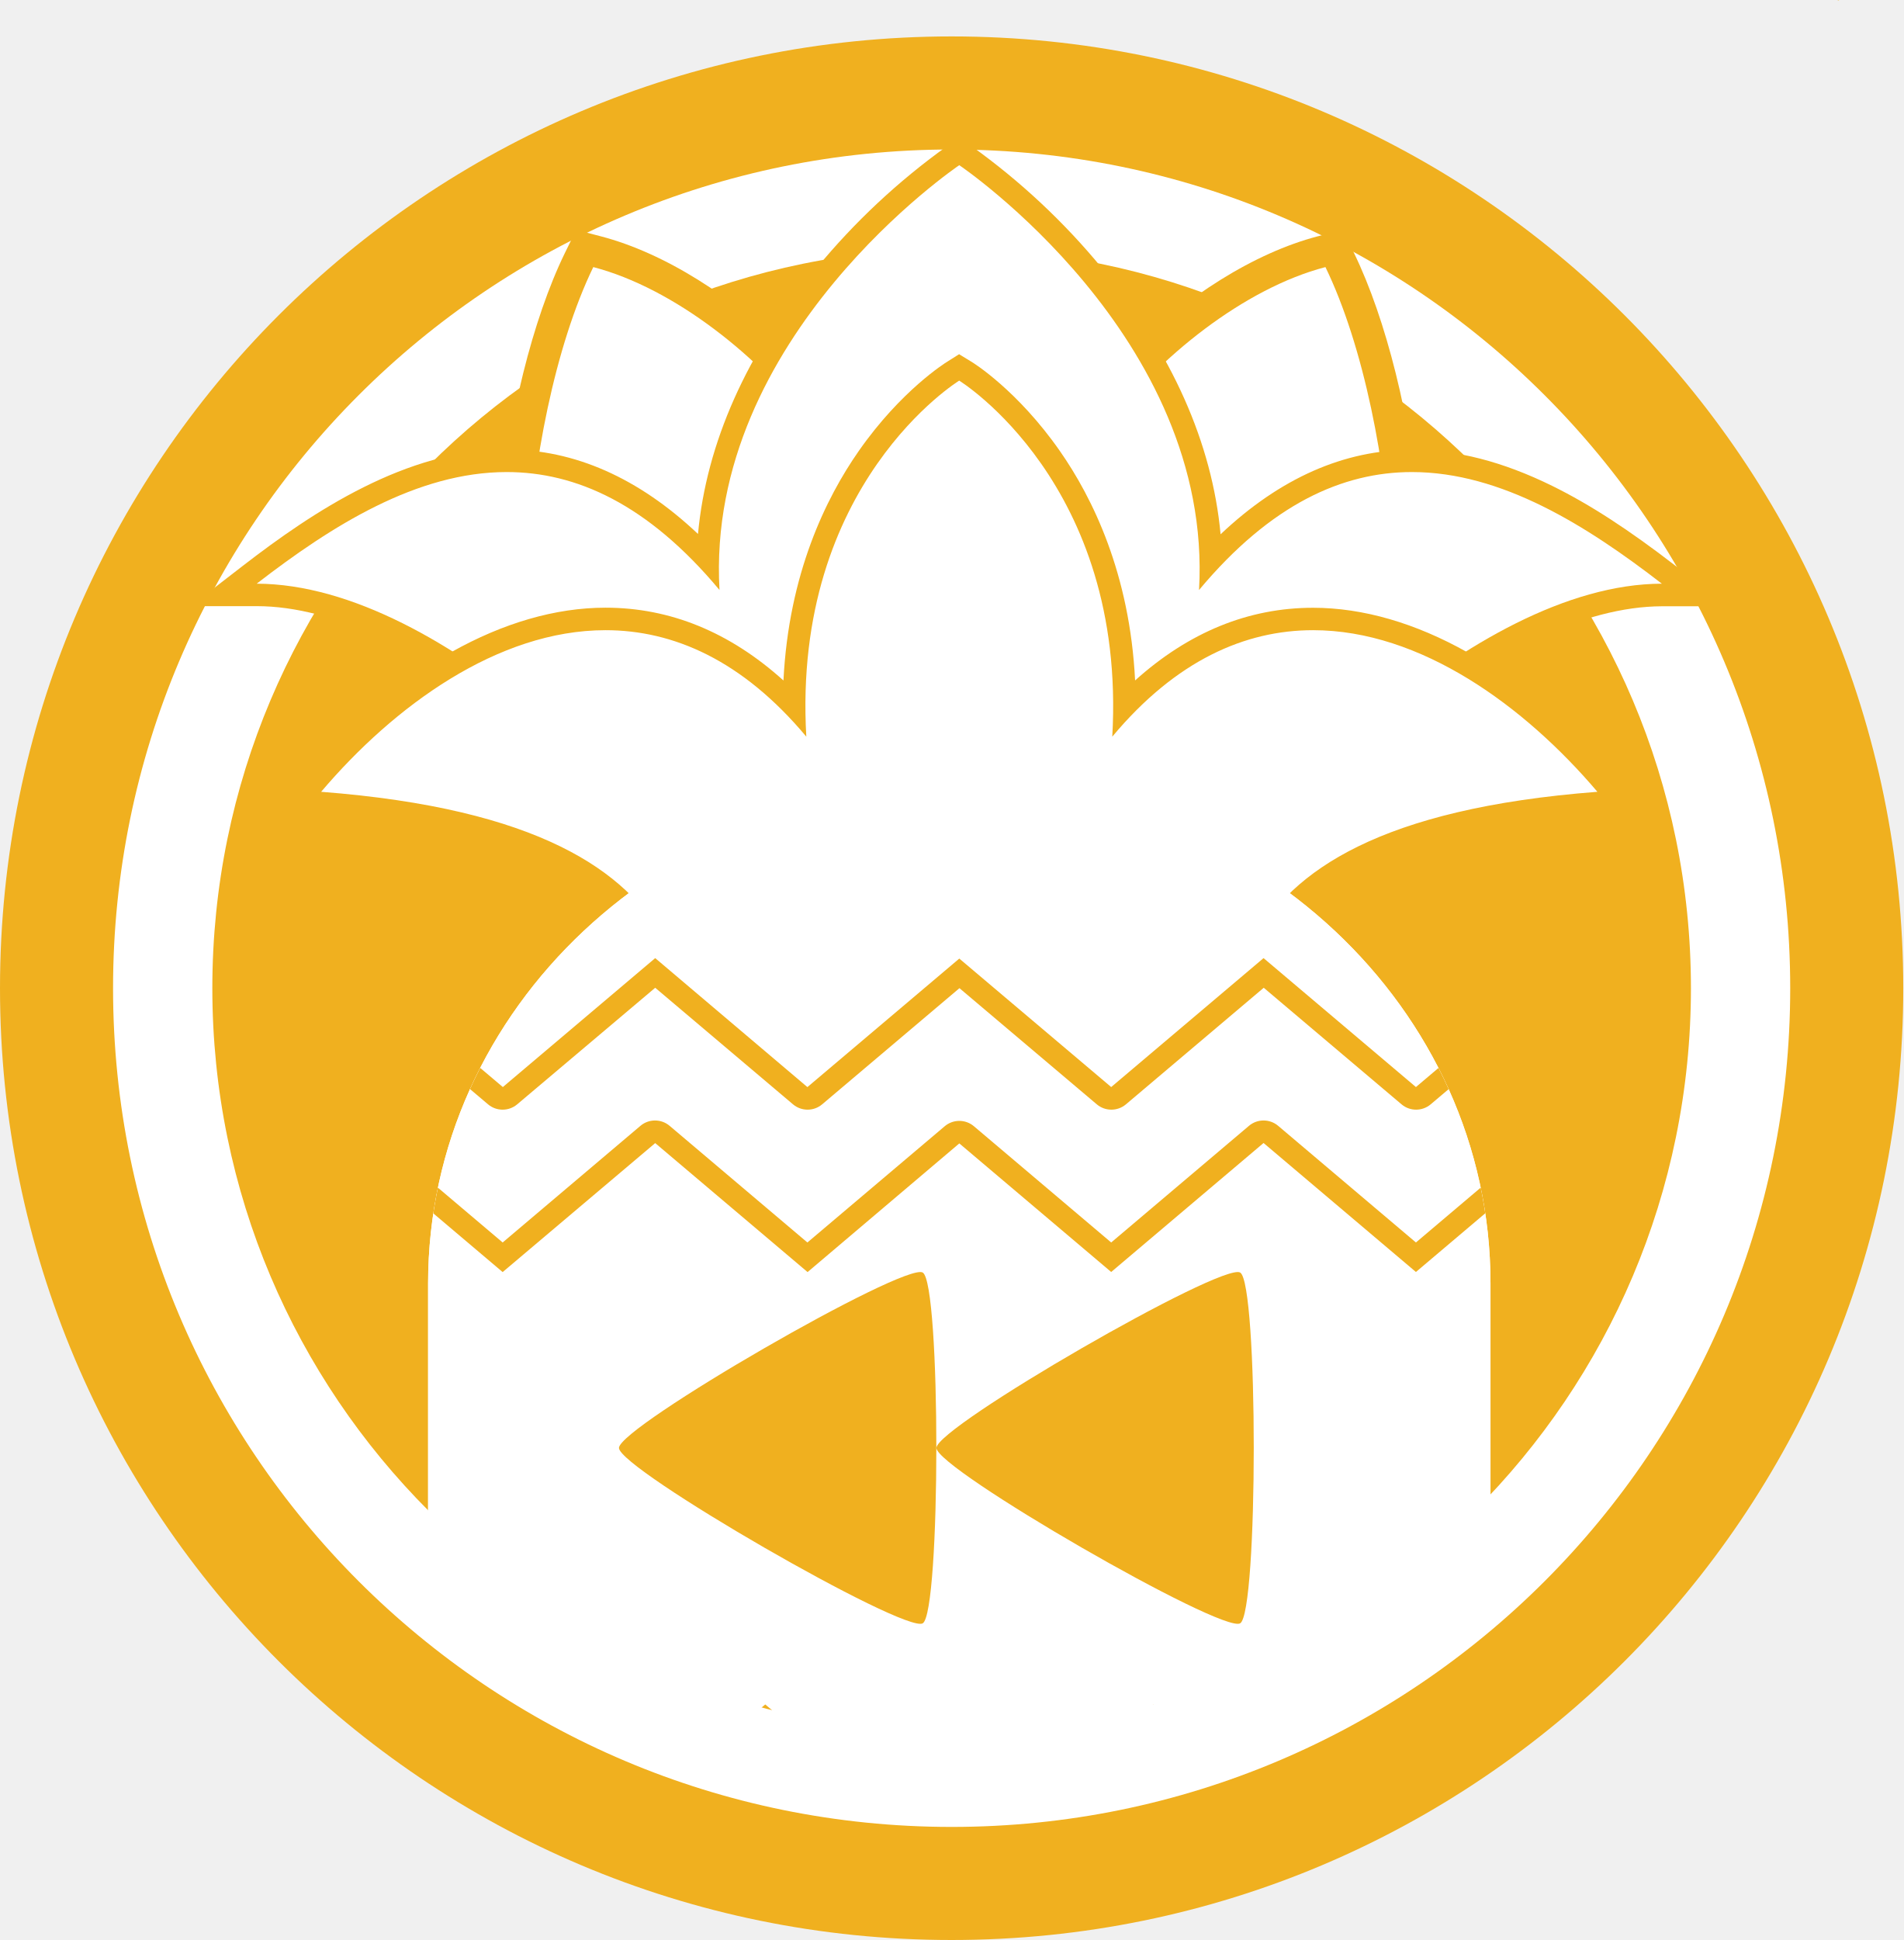
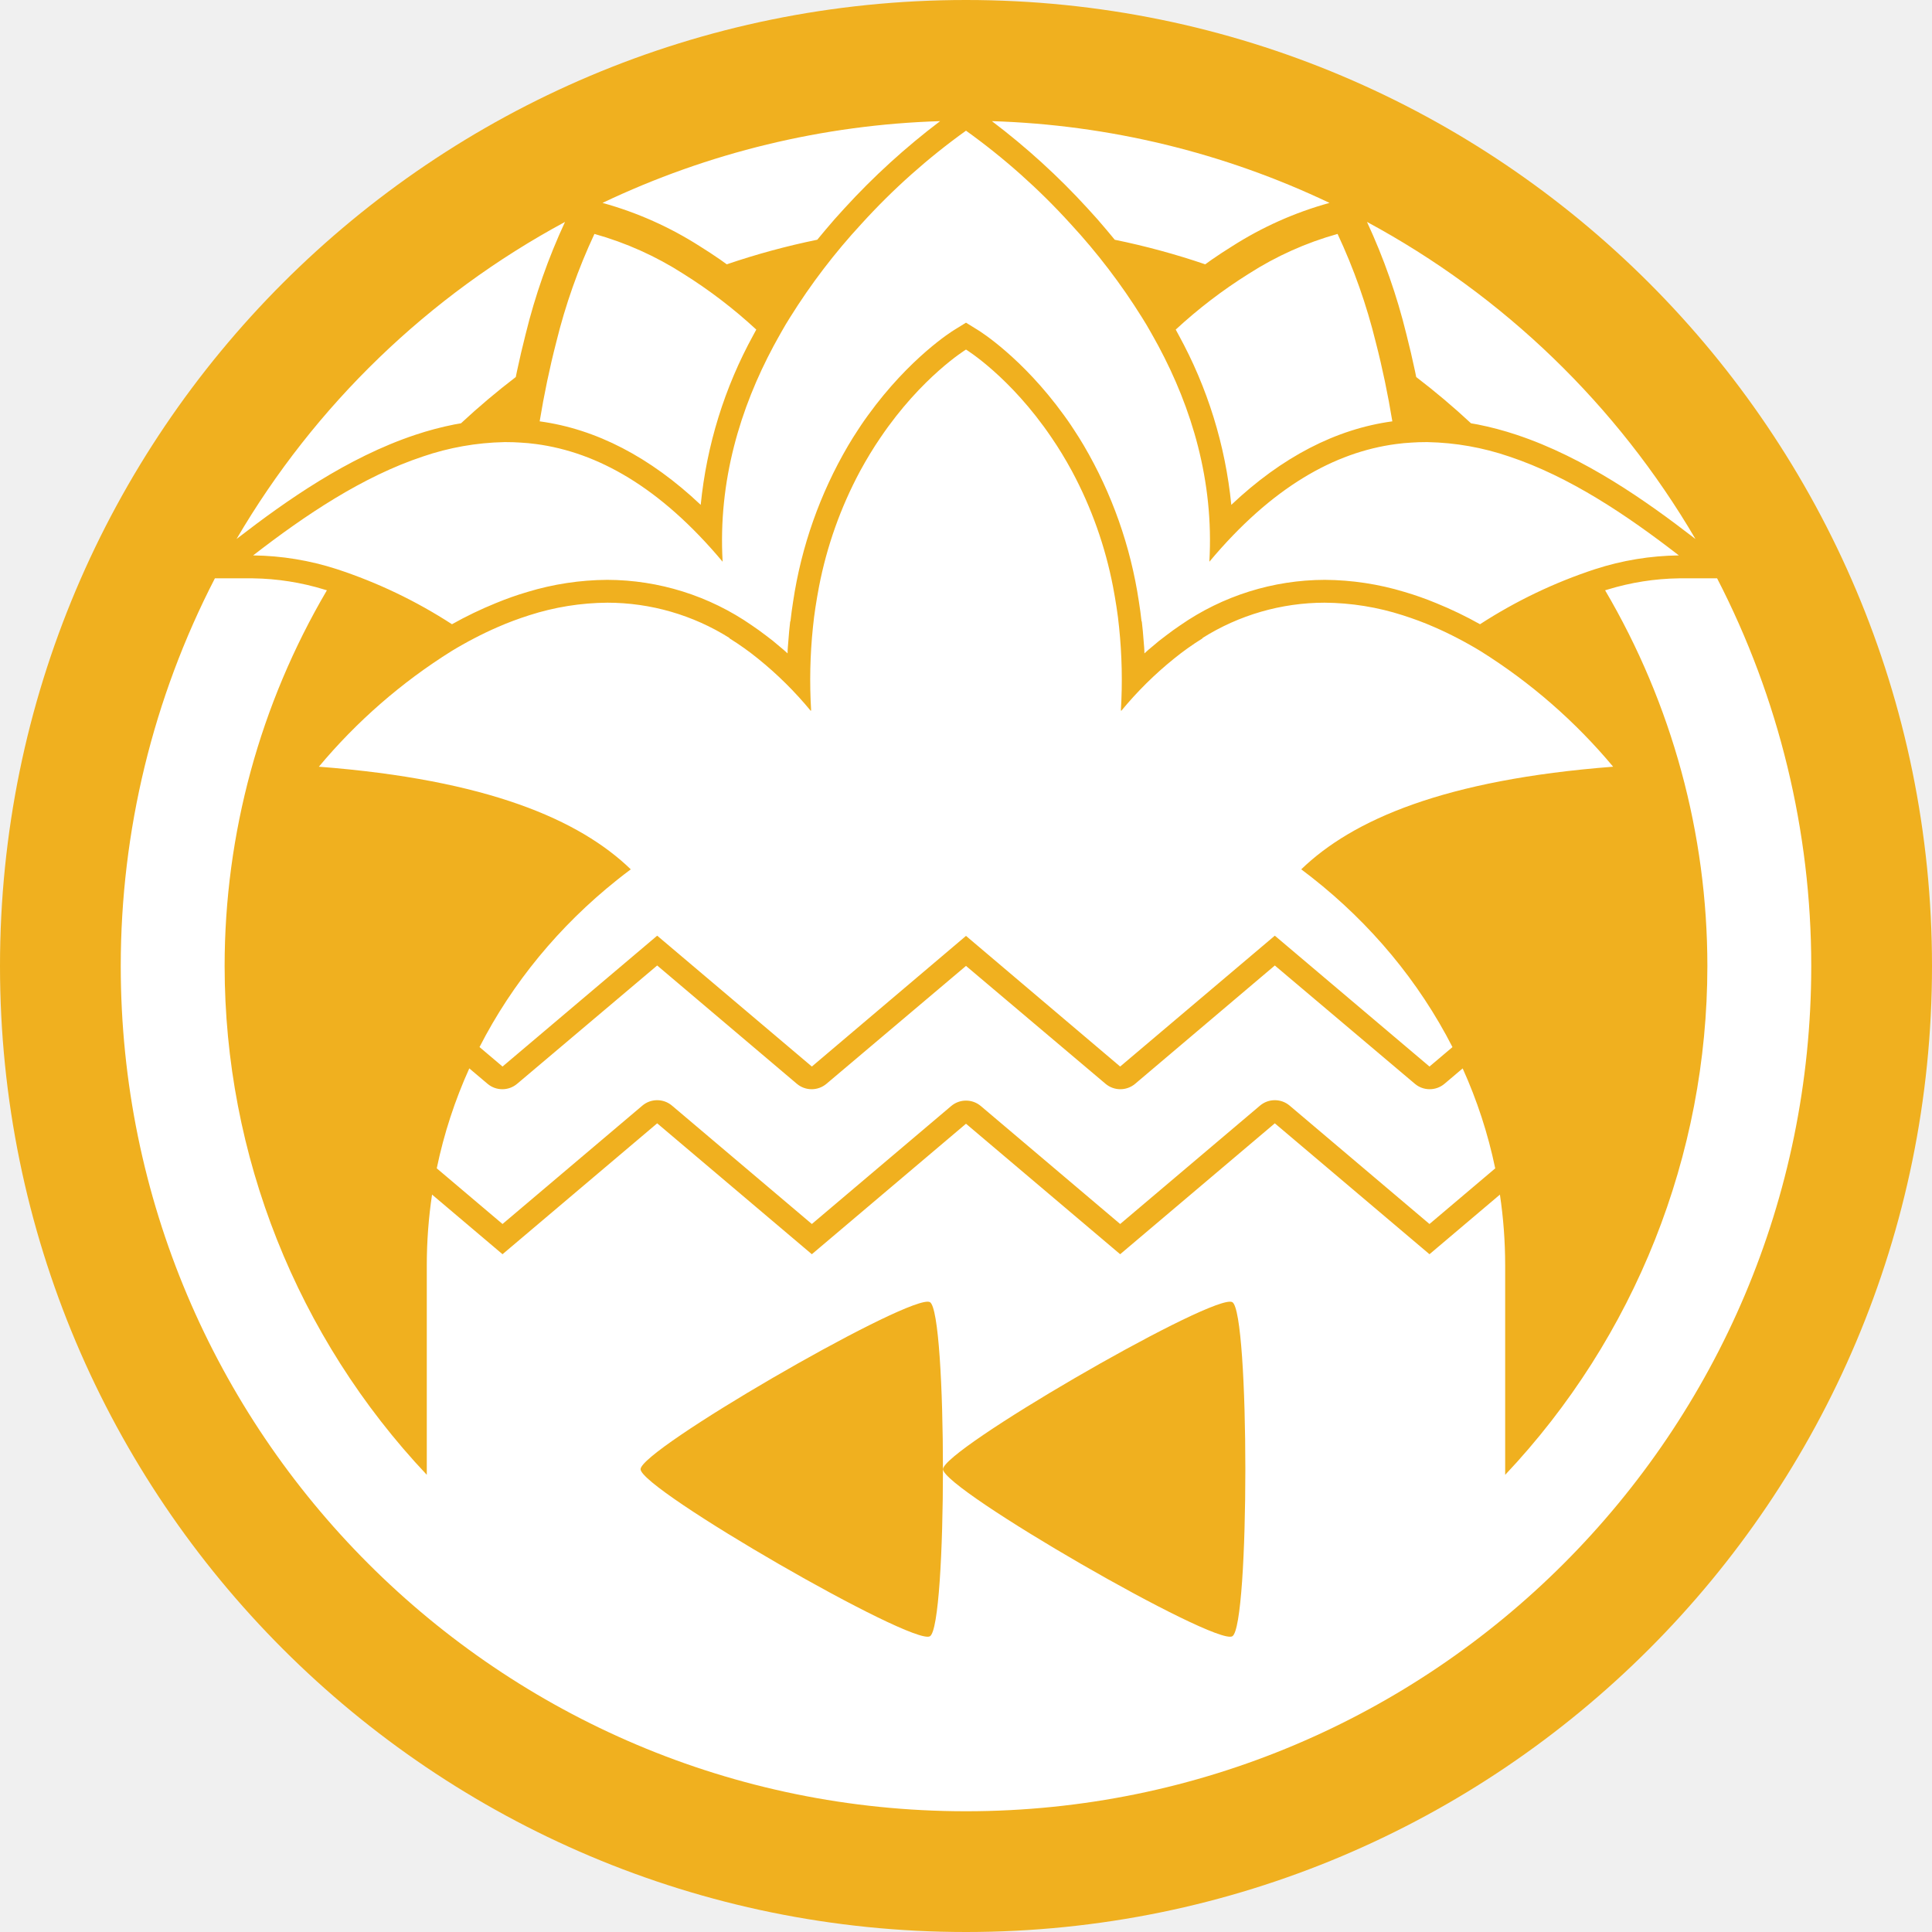
- <svg xmlns="http://www.w3.org/2000/svg" viewBox="0 0 421.2 429.26" version="1.1" id="svg1856" width="421.2" height="429.26">
-   <defs id="defs1814">
-     <style id="style1802">.cls-1{fill:#fff;}.cls-2{fill:none;}.cls-3{fill:#f0b01f;}.cls-4{mask:url(#mask);}.cls-5{clip-path:url(#clip-path);}</style>
-     <mask id="mask" x="-33.2" y="-25.14" width="471.83" height="508.94" maskUnits="userSpaceOnUse">
-       <circle class="cls-1" cx="210.6" cy="219.66" r="163.61" id="circle1804" />
-       <circle class="cls-1" cx="130.41" cy="138.47" r="163.61" id="circle1806" />
-       <circle class="cls-1" cx="275.02" cy="138.47" r="163.61" id="circle1808" />
-     </mask>
-     <clipPath id="clip-path">
-       <path class="cls-2" d="m 212.29,173.69 v 0 c 64.93,0 117.56,49.36 117.56,110.26 v 89.59 c 0,60.89 -52.63,110.26 -117.56,110.26 v 0 C 147.37,483.8 94.74,434.43 94.74,373.54 V 284 c 0,-60.95 52.63,-110.31 117.55,-110.31 z" id="path1811" />
-     </clipPath>
+ <svg xmlns="http://www.w3.org/2000/svg" viewBox="0 0 512 512" version="1.1" id="svg70" width="512" height="512">
+   <defs id="defs14">
+     <style id="style2">.cls-1{fill:#fff;}.cls-2{fill:none;}.cls-3{fill:#f0b01f;}.cls-4{mask:url(#mask);}.cls-5{clip-path:url(#clip-path);}</style>
  </defs>
  <g id="Layer_2" data-name="Layer 2">
-     <g id="Capa_1" data-name="Capa 1">
-       <circle class="cls-3" cx="210.6" cy="218.66" r="210.6" id="circle1816" />
-       <circle class="cls-1" cx="210.6" cy="218.66" r="185.58" id="circle1818" />
-       <circle class="cls-3" cx="210.6" cy="218.66" r="163.61" id="circle1820" />
-       <g class="cls-4" mask="url(#mask)" id="g1848">
-         <g id="g1608">
-           <g id="path1610">
-             <path class="cls-1" d="m 297.06,168.5 a 12,12 0 0 1 -6,-1.77 l -52.37,-30 c -6.66,-3.82 -9.7,-10.59 -8.57,-19.09 3.06,-23 35.09,-54.82 62.32,-61.93 l 2.76,-0.71 1.26,2.58 c 14.81,30.42 20.07,88.49 9.54,105.32 -2.9,4.63 -6.46,5.6 -8.94,5.6 z m -169.53,0 c -2.48,0 -6,-1 -8.94,-5.61 -10.53,-16.83 -5.27,-74.92 9.54,-105.35 l 1.25,-2.54 2.78,0.73 c 27.22,7.11 59.25,39 62.31,61.93 1.14,8.5 -1.91,15.27 -8.56,19.09 l -52.37,30 a 12.06,12.06 0 0 1 -6.01,1.75 z" id="path1822" />
-             <path class="cls-3" d="M 293.31,59.07 C 310.28,94 314,165 297.06,165 a 8.69,8.69 0 0 1 -4.27,-1.3 l -52.37,-30 c -23.71,-13.59 17.09,-65.24 52.89,-74.6 v 0 m -162,0 c 35.8,9.36 76.6,61 52.9,74.6 l -52.37,30 a 8.72,8.72 0 0 1 -4.27,1.3 c -16.94,0 -13.23,-71 3.74,-105.93 v 0 m 165.82,-8.22 -5.55,1.45 c -13.83,3.62 -29.2,13.18 -42.17,26.24 -12.97,13.06 -21.19,27.06 -22.73,38.62 -1.33,10 2.33,18 10.3,22.59 l 52.37,30 a 15.54,15.54 0 0 0 7.75,2.23 c 2.75,0 8,-0.94 11.9,-7.25 7.74,-12.37 6.26,-39 5.26,-49.89 -2,-22.22 -7.5,-44.22 -14.61,-58.85 l -2.52,-5.16 z m -169.6,0 L 125,56 c -7.12,14.63 -12.58,36.63 -14.62,58.85 -1,10.88 -2.48,37.52 5.26,49.89 3.95,6.31 9.15,7.25 11.91,7.25 a 15.57,15.57 0 0 0 7.75,-2.23 l 52.37,-30 c 8,-4.57 11.63,-12.59 10.29,-22.59 C 196.42,105.61 188.14,91.53 175.24,78.55 162.34,65.57 146.88,55.92 133,52.3 l -5.55,-1.45 z" id="path1824" />
-           </g>
-           <path class="cls-1" d="m 265.73,204.52 c -0.14,-0.1 -13.82,-10.37 -27.36,-20.7 -16.15,-12.31 -23.07,-17.74 -26.08,-20.37 -3,2.63 -9.92,8.06 -26.08,20.37 -13.54,10.33 -27.22,20.6 -27.35,20.7 l -2.54,1.91 -1.26,-2.92 C 147.13,185.08 97.74,131.74 56.81,131.65 h -7.3 l 5.77,-4.46 C 70.48,115.43 90.68,102 112.12,102 c 15.81,0 30.76,7.36 44.51,21.9 0.56,-21.36 9.47,-43 26,-62.92 a 149,149 0 0 1 28.26,-26.45 l 1.4,-0.94 1.4,0.94 A 148.56,148.56 0 0 1 242,60.93 c 16.53,19.95 25.43,41.56 26,62.92 13.74,-14.54 28.69,-21.9 44.5,-21.9 21.44,0 41.64,13.48 56.84,25.22 l 5.78,4.46 h -7.3 c -40.94,0.09 -90.33,53.43 -98.25,71.86 l -1.26,2.92 z" id="path1827" />
-           <path class="cls-3" d="m 212.29,36.55 c 0,0 56.29,37.94 53.06,94 15.93,-19.06 31.82,-26.1 47.11,-26.1 19.84,0 38.68,11.85 55.31,24.7 -42,0.09 -92.11,53.75 -100.54,73.38 0,0 -54.6,-41 -54.94,-42.52 -0.34,1.52 -54.93,42.52 -54.93,42.52 -8.44,-19.63 -58.51,-73.29 -100.55,-73.38 16.63,-12.85 35.48,-24.7 55.31,-24.7 15.3,0 31.18,7 47.11,26.1 -3.23,-56.06 53.06,-94 53.06,-94 m 0,-6 -2.79,1.85 a 152,152 0 0 0 -28.8,26.94 c -15.45,18.66 -24.38,38.74 -26.23,58.81 -13.15,-12.42 -27.35,-18.7 -42.35,-18.7 -22.19,0 -42.85,13.76 -58.37,25.74 l -11.55,8.93 h 14.6 c 17,0 38.16,10 59.66,28.19 C 135,178 149,195.72 152.76,204.5 l 2.51,5.84 5.09,-3.82 c 0.13,-0.1 13.82,-10.38 27.37,-20.71 8,-6.07 14.33,-11 18.92,-14.59 2.33,-1.82 4.22,-3.33 5.64,-4.5 1.43,1.17 3.32,2.68 5.64,4.5 4.59,3.61 11,8.52 18.93,14.59 13.55,10.33 27.23,20.61 27.37,20.71 l 5.08,3.82 2.51,-5.84 c 3.78,-8.78 17.78,-26.54 36.3,-42.16 21.51,-18.14 42.69,-28.15 59.66,-28.19 h 14.6 l -11.55,-8.93 c -10.35,-8 -19,-13.61 -27.3,-17.7 -11,-5.41 -21.15,-8 -31.07,-8 -15,0 -29.2,6.28 -42.34,18.7 C 268.26,98.08 259.33,78 243.88,59.34 A 151.82,151.82 0 0 0 215.09,32.4 l -2.8,-1.88 z" id="path1829" />
-           <path class="cls-1" d="m 265.73,252.21 c -0.14,-0.1 -13.82,-10.38 -27.36,-20.7 -16.15,-12.32 -23.07,-17.75 -26.08,-20.38 -3,2.63 -9.92,8.06 -26.08,20.38 -13.54,10.32 -27.22,20.6 -27.35,20.7 l -2.54,1.91 -1.26,-2.92 c -1.85,-4.3 -2.49,-9.74 -3.17,-15.49 -2.61,-22.05 -6.17,-52.25 -81,-58 L 66,177.34 69.18,173.6 C 88.94,150.31 112.57,137 134,137 c 15.28,0 29.29,6.49 41.74,19.32 C 175.65,104.38 209.48,83 211,82.1 l 1.3,-0.8 1.31,0.8 c 1.5,0.92 35.34,22.28 35.25,74.18 12.44,-12.83 26.45,-19.28 41.73,-19.28 21.42,0 45.05,13.35 64.83,36.64 l 3.17,3.74 -4.89,0.37 c -74.83,5.75 -78.4,35.95 -81,58 -0.68,5.75 -1.32,11.19 -3.16,15.49 l -1.26,2.92 z" id="path1831" />
-           <path class="cls-3" d="m 212.29,84.23 c 0,0 37.08,22.77 33.86,78.77 14.13,-16.92 29.45,-23.56 44.44,-23.56 23.8,0 46.79,16.76 62.92,35.76 -96.35,7.41 -77.85,55.37 -86.28,75 0,0 -54.6,-41 -54.94,-42.52 -0.34,1.52 -54.93,42.52 -54.93,42.52 -8.44,-19.62 10.06,-67.58 -86.29,-75 16.13,-19 39.12,-35.76 62.93,-35.76 15,0 30.3,6.64 44.44,23.56 -3.23,-56.06 33.85,-78.79 33.85,-78.79 m 0,-5.86 -2.61,1.65 c -0.42,0.25 -10.27,6.38 -19.62,19.77 -7.29,10.43 -15.51,27.22 -16.68,50.8 C 161.5,139.86 148.3,134.46 134,134.46 c -22.17,0 -46.49,13.67 -66.74,37.52 l -6.34,7.47 9.77,0.75 c 32.74,2.52 54.4,9.82 66.23,22.31 9.75,10.29 11.2,22.62 12.49,33.49 0.7,5.94 1.36,11.55 3.35,16.18 l 2.51,5.85 5.09,-3.82 c 0.14,-0.11 13.82,-10.38 27.37,-20.71 8,-6.08 14.33,-11 18.92,-14.59 2.33,-1.83 4.22,-3.34 5.64,-4.5 1.43,1.16 3.32,2.67 5.64,4.5 4.59,3.6 11,8.51 18.93,14.59 13.54,10.33 27.23,20.6 27.37,20.71 l 5.08,3.82 2.51,-5.85 c 2,-4.63 2.66,-10.24 3.36,-16.18 1.28,-10.87 2.74,-23.2 12.48,-33.49 11.83,-12.49 33.5,-19.79 66.24,-22.31 l 9.77,-0.75 -6.35,-7.45 c -20.25,-23.85 -44.57,-37.52 -66.73,-37.52 -14.3,0 -27.51,5.4 -39.39,16.08 -1.17,-23.58 -9.38,-40.37 -16.67,-50.8 C 225.17,86.35 215.32,80.22 214.91,80 l -2.62,-1.6 z" id="path1833" />
-         </g>
-         <path id="rect1470" class="cls-1" d="m 212.29,173.69 v 0 c 64.93,0 117.56,49.36 117.56,110.26 v 89.59 c 0,60.89 -52.63,110.26 -117.56,110.26 v 0 C 147.37,483.8 94.74,434.43 94.74,373.54 V 284 c 0,-60.95 52.63,-110.31 117.55,-110.31 z" />
-         <path id="rect1470-2" data-name="rect1470" class="cls-1" d="m 212.29,173.69 v 0 c 64.93,0 117.56,49.36 117.56,110.26 v 89.59 c 0,60.89 -52.63,110.26 -117.56,110.26 v 0 C 147.37,483.8 94.74,434.43 94.74,373.54 V 284 c 0,-60.95 52.63,-110.31 117.55,-110.31 z" />
-         <g class="cls-5" clip-path="url(#clip-path)" id="g1843">
-           <g id="rect1474">
-             <path class="cls-3" d="m 255.23,383.68 39.71,33.6 a 5,5 0 0 0 6.46,0 l 34.72,-29.37 v 39 L 298.17,459 258.46,425.4 a 5,5 0 0 0 -6.46,0 L 212.29,459 172.58,425.4 a 5,5 0 0 0 -6.46,0 L 126.41,459 88.47,426.92 v -39 l 34.71,29.37 a 5,5 0 0 0 6.46,0 l 39.71,-33.6 39.71,33.6 a 5,5 0 0 0 6.46,0 l 39.71,-33.6 m 85.89,-6.55 -42.95,36.33 -42.94,-36.33 -42.94,36.33 -42.94,-36.33 -42.94,36.33 -42.94,-36.34 v 52.11 l 42.94,36.34 42.94,-36.34 42.94,36.34 42.94,-36.34 42.94,36.34 42.95,-36.34 v -52.11 z" id="path1838" />
-           </g>
-           <path class="cls-3" d="m 347.07,218.56 30.49,25.79 a 5,5 0 0 0 6.46,0 l 25.49,-21.56 v 27.82 l -28.72,24.31 -30.49,-25.81 a 5,5 0 0 0 -6.46,0 l -30.49,25.81 -30.49,-25.81 a 5,5 0 0 0 -6.46,0 l -30.49,25.81 -30.38,-25.72 a 5,5 0 0 0 -6.46,0 l -30.39,25.72 -30.49,-25.81 a 5,5 0 0 0 -6.46,0 l -30.49,25.81 -30.49,-25.81 a 5,5 0 0 0 -6.46,0 L 43.8,274.92 15.08,250.61 v -27.82 l 25.49,21.56 a 5,5 0 0 0 6.46,0 L 77.52,218.56 108,244.35 a 5,5 0 0 0 6.46,0 l 30.54,-25.79 30.49,25.79 a 5,5 0 0 0 6.46,0 l 30.38,-25.7 30.39,25.7 a 5,5 0 0 0 6.46,0 l 30.49,-25.79 30.49,25.79 a 5,5 0 0 0 6.46,0 l 30.49,-25.79 M 414.51,212 380.79,240.53 347.07,212 313.35,240.53 279.63,212 l -33.72,28.53 -33.51,-28.34 -0.1,-0.09 -0.11,0.09 -33.51,28.35 L 145,212 111.28,240.53 77.52,212 43.8,240.54 10.08,212 v 40.92 l 33.72,28.55 33.72,-28.54 33.72,28.54 33.76,-28.54 33.72,28.54 33.58,-28.47 33.61,28.45 33.72,-28.54 33.72,28.54 33.72,-28.54 33.72,28.54 33.72,-28.54 V 212 Z" id="path1841" />
-         </g>
-         <g id="g936">
-           <path id="path988-5" class="cls-3" d="m 204.2,359.19 c -4,2.33 -67.22,-34.15 -67.22,-38.81 0,-4.66 63.18,-41.14 67.22,-38.81 4.04,2.33 4,75.29 0,77.62 z" />
-           <path id="path990-3" class="cls-3" d="m 274.45,359.19 c -4,2.33 -67.22,-34.15 -67.22,-38.81 0,-4.66 63.19,-41.14 67.22,-38.81 4.03,2.33 4,75.29 0,77.62 z" />
-         </g>
-       </g>
-       <polygon class="cls-3" points="406.95,0.18 406.95,0 406.85,0.09 " id="polygon1850" />
-       <polygon class="cls-3" points="406.85,0.09 406.74,0 406.74,0.18 " id="polygon1852" />
-     </g>
+     <circle style="display:inline;fill:#f0b01f;stroke:none;stroke-width:7.109;stroke-linecap:round;stroke-linejoin:round;paint-order:stroke markers fill" id="circle910" cx="256" cy="256" r="256" />
+     <path id="circle912" style="display:inline;fill:#ffffff;stroke:none;stroke-width:6.22;stroke-linecap:round;stroke-linejoin:round;paint-order:stroke markers fill" d="m 249.139,32.105 a 224,224 0 0 0 -89.469,21.666 l 0.014,0.004 c 9.171,2.531 17.907,6.431 25.914,11.57 1.75,1.086 3.492,2.228 5.227,3.428 0.6,0.416 1.188,0.85 1.781,1.275 7.849,-2.676 15.858,-4.856 23.982,-6.52 0.691,-0.848 1.388,-1.689 2.096,-2.523 1.621,-1.945 3.319,-3.873 5.094,-5.785 7.729,-8.468 16.224,-16.197 25.361,-23.115 z m 13.725,0 c 9.137,6.918 17.631,14.648 25.359,23.115 1.775,1.912 3.473,3.84 5.094,5.785 0.709,0.837 1.409,1.681 2.102,2.531 8.122,1.663 16.133,3.836 23.98,6.512 0.593,-0.424 1.178,-0.86 1.777,-1.275 1.734,-1.199 3.476,-2.342 5.227,-3.428 8.007,-5.139 16.743,-9.039 25.914,-11.57 l 0.014,-0.004 A 224,224 0 0 0 262.863,32.105 Z M 256,34.631 c -10.085,7.231 -19.374,15.51 -27.713,24.699 -7.071,7.647 -13.404,15.945 -18.914,24.783 -0.766,1.216 -1.507,2.431 -2.248,3.768 -0.741,1.337 -1.448,2.553 -2.141,3.854 -8.752,16.349 -14.718,35.653 -13.479,57.131 -16.653,-19.898 -33.269,-29.016 -49.398,-31.18 -1.422,-0.194 -2.832,-0.327 -4.242,-0.4 -1.216,-0.085 -2.431,-0.121 -3.646,-0.121 h -0.621 c -7.334,0.152 -14.599,1.44 -21.539,3.816 -15.948,5.3 -31.118,15.474 -44.975,26.207 7.54,0.09 15.023,1.32 22.195,3.646 10.749,3.527 20.996,8.43 30.486,14.586 0.004,0.003 0.009,0.005 0.014,0.008 3.746,-2.106 7.623,-3.972 11.605,-5.588 1.398,-0.583 2.784,-1.105 4.182,-1.604 1.398,-0.498 2.807,-0.948 4.205,-1.361 6.851,-2.082 13.967,-3.163 21.127,-3.209 13.697,0.026 27.061,4.223 38.312,12.033 1.272,0.859 2.537,1.77 3.793,2.734 1.216,0.899 2.43,1.861 3.561,2.857 0.722,0.603 1.444,1.187 2.154,1.867 0.001,-0.549 0.028,-1.097 0.068,-1.641 0.041,-0.553 0.094,-1.101 0.137,-1.648 0.061,-0.881 0.133,-1.754 0.215,-2.617 0.082,-0.863 0.174,-1.718 0.271,-2.562 l 0.068,-0.037 c 0.193,-1.676 0.433,-3.604 0.709,-5.25 2.173,-14.582 7.125,-28.61 14.586,-41.326 0.863,-1.459 1.726,-2.845 2.602,-4.158 0.535,-0.839 1.082,-1.642 1.629,-2.432 0.352,-0.498 0.692,-0.983 1.045,-1.457 11.048,-15.267 22.317,-22.281 22.803,-22.572 L 256,85.512 l 3.148,1.945 c 0.486,0.292 11.754,7.305 22.803,22.572 0.352,0.474 0.692,0.959 1.045,1.457 0.547,0.79 1.094,1.593 1.629,2.432 0.875,1.313 1.739,2.7 2.602,4.158 7.461,12.716 12.412,26.744 14.586,41.326 0.276,1.646 0.516,3.574 0.709,5.25 l 0.068,0.037 c 0.097,0.845 0.189,1.699 0.271,2.562 0.082,0.863 0.154,1.736 0.215,2.617 0.043,0.547 0.096,1.095 0.137,1.648 0.04,0.543 0.067,1.091 0.068,1.641 0.711,-0.681 1.433,-1.264 2.154,-1.867 1.13,-0.997 2.345,-1.958 3.561,-2.857 1.256,-0.964 2.521,-1.875 3.793,-2.734 11.252,-7.81 24.616,-12.007 38.312,-12.033 7.16,0.046 14.276,1.127 21.127,3.209 1.398,0.413 2.807,0.863 4.205,1.361 1.398,0.498 2.784,1.02 4.182,1.604 3.983,1.616 7.859,3.482 11.605,5.588 0.005,-0.003 0.01,-0.005 0.014,-0.008 9.491,-6.156 19.738,-11.059 30.486,-14.586 7.172,-2.327 14.655,-3.556 22.195,-3.646 -13.857,-10.733 -29.027,-20.907 -44.975,-26.207 -6.94,-2.377 -14.205,-3.664 -21.539,-3.816 h -0.621 c -1.216,0 -2.431,0.036 -3.646,0.121 -1.41,0.073 -2.82,0.206 -4.242,0.4 -16.13,2.164 -32.746,11.282 -49.398,31.18 1.24,-21.478 -4.727,-40.782 -13.479,-57.131 -0.693,-1.301 -1.399,-2.516 -2.141,-3.854 -0.741,-1.337 -1.482,-2.552 -2.248,-3.768 C 297.117,75.275 290.784,66.977 283.713,59.33 275.374,50.141 266.085,41.861 256,34.631 Z m 106.266,24.18 c 4.442,9.566 7.944,19.542 10.447,29.789 0.814,3.209 1.581,6.441 2.273,9.723 0.116,0.527 0.214,1.066 0.326,1.596 5.036,3.85 9.883,7.942 14.523,12.26 0.601,0.105 1.204,0.197 1.803,0.318 3.47,0.693 6.892,1.602 10.248,2.723 18.099,6.005 34.519,17.673 46.82,27.154 l 0.268,0.207 0.346,0.268 A 224,224 0 0 0 362.266,58.811 Z m -212.531,0.002 A 224,224 0 0 0 62.684,142.846 l 0.342,-0.266 0.268,-0.207 c 12.301,-9.481 28.721,-21.15 46.82,-27.154 3.356,-1.121 6.779,-2.03 10.248,-2.723 0.599,-0.121 1.202,-0.213 1.803,-0.318 4.64,-4.318 9.486,-8.408 14.521,-12.258 0.113,-0.53 0.212,-1.07 0.328,-1.598 0.693,-3.282 1.459,-6.514 2.273,-9.723 2.503,-10.246 6.006,-20.221 10.447,-29.787 z m 7.797,3.18 c -4.311,9.214 -7.703,18.829 -10.125,28.709 -1.75,6.783 -3.222,13.846 -4.389,20.957 14.963,2.042 29.283,9.467 42.678,22.133 1.56,-15.777 6.298,-31.076 13.93,-44.973 0.262,-0.487 0.524,-0.987 0.797,-1.475 C 194.457,81.825 187.988,76.878 181.1,72.566 173.815,67.886 165.871,64.322 157.531,61.992 Z m 196.938,0 c -8.34,2.33 -16.284,5.893 -23.568,10.574 -6.888,4.311 -13.357,9.259 -19.322,14.777 0.273,0.488 0.535,0.987 0.797,1.475 7.631,13.897 12.37,29.195 13.93,44.973 13.395,-12.666 27.715,-20.091 42.678,-22.133 -1.167,-7.111 -2.638,-14.174 -4.389,-20.957 -2.422,-9.88 -5.814,-19.495 -10.125,-28.709 z M 256,92.635 c 0,0 -11.73,7.172 -22.67,23.338 -0.924,1.337 -1.823,2.746 -2.723,4.217 -0.899,1.471 -1.81,3.065 -2.697,4.693 -5.142,9.593 -8.806,19.907 -10.867,30.594 -0.34,1.775 -0.656,3.646 -0.936,5.445 -0.28,1.799 -0.488,3.488 -0.67,5.287 -0.765,7.357 -0.922,14.764 -0.473,22.146 -0.035,-0.042 -0.071,-0.083 -0.105,-0.125 0.003,0.054 0.005,0.108 0.008,0.162 -0.523,-0.635 -1.055,-1.263 -1.594,-1.885 -1.077,-1.243 -2.186,-2.459 -3.324,-3.645 -1.139,-1.186 -2.306,-2.343 -3.504,-3.469 -0.599,-0.563 -1.205,-1.118 -1.818,-1.666 -0.613,-0.548 -1.234,-1.087 -1.861,-1.619 -0.627,-0.532 -1.262,-1.058 -1.902,-1.574 -1.216,-0.985 -2.431,-1.908 -3.646,-2.771 -0.608,-0.431 -1.266,-0.886 -1.939,-1.336 -0.673,-0.45 -1.359,-0.894 -2.021,-1.301 l 0.08,-0.047 c -9.687,-6.096 -20.894,-9.34 -32.34,-9.361 -7.054,0.048 -14.06,1.174 -20.773,3.342 -1.386,0.438 -2.773,0.925 -4.158,1.436 -1.386,0.511 -2.746,1.068 -4.107,1.664 -2.139,0.924 -4.243,1.933 -6.334,3.027 -1.021,0.527 -2.029,1.073 -3.025,1.641 -0.985,0.547 -1.958,1.12 -2.918,1.703 -13.272,8.296 -25.145,18.642 -35.178,30.654 44.692,3.446 69.055,14.052 82.658,27.197 -1.263,0.942 -2.504,1.907 -3.732,2.887 -15.184,12.124 -27.638,27.167 -36.354,44.215 l 6.098,5.16 40.988,-34.68 40.986,34.68 40.732,-34.521 0.121,-0.109 0.121,0.109 40.732,34.521 40.986,-34.68 40.988,34.68 6.09,-5.152 c -8.9,-17.412 -21.693,-32.74 -37.318,-44.996 -0.042,-0.033 -0.083,-0.069 -0.125,-0.102 -0.87,-0.679 -1.748,-1.35 -2.635,-2.012 13.603,-13.145 37.966,-23.751 82.658,-27.197 -10.032,-12.013 -21.906,-22.358 -35.178,-30.654 -0.96,-0.583 -1.933,-1.156 -2.918,-1.703 -0.997,-0.567 -2.004,-1.114 -3.025,-1.641 -2.091,-1.094 -4.195,-2.104 -6.334,-3.027 -1.361,-0.596 -2.722,-1.154 -4.107,-1.664 -1.386,-0.511 -2.773,-0.998 -4.158,-1.436 -6.713,-2.167 -13.719,-3.294 -20.773,-3.342 -11.446,0.022 -22.652,3.266 -32.34,9.361 l 0.08,0.047 c -0.662,0.407 -1.348,0.851 -2.021,1.301 -0.673,0.45 -1.332,0.904 -1.939,1.336 -1.216,0.863 -2.431,1.787 -3.646,2.771 -0.641,0.516 -1.275,1.042 -1.902,1.574 -0.627,0.532 -1.248,1.071 -1.861,1.619 -0.613,0.548 -1.22,1.103 -1.818,1.666 -1.198,1.126 -2.365,2.283 -3.504,3.469 -1.139,1.186 -2.247,2.402 -3.324,3.645 -0.539,0.622 -1.071,1.249 -1.594,1.885 0.003,-0.054 0.005,-0.108 0.008,-0.162 -0.035,0.042 -0.071,0.083 -0.105,0.125 0.45,-7.383 0.293,-14.79 -0.473,-22.146 -0.182,-1.799 -0.39,-3.488 -0.67,-5.287 -0.28,-1.799 -0.595,-3.671 -0.936,-5.445 -2.061,-10.687 -5.725,-21.001 -10.867,-30.594 -0.887,-1.629 -1.798,-3.223 -2.697,-4.693 -0.899,-1.471 -1.799,-2.88 -2.723,-4.217 C 267.73,99.806 256,92.635 256,92.635 Z M 56.949,153.264 A 224,224 0 0 0 32,256 224,224 0 0 0 256,480 224,224 0 0 0 480,256 224,224 0 0 0 455.051,153.264 h -10.062 c -6.434,0.086 -12.823,1.089 -18.975,2.979 l -0.643,0.193 c 17.731,30.161 27.099,64.532 27.1,99.564 -2.2e-4,50.141 -19.171,98.384 -53.586,134.85 v -55.5 c 0,-6.368 -0.477,-12.632 -1.393,-18.764 l -18.664,15.797 -40.988,-34.691 -40.986,34.691 L 256,297.801 l -40.854,34.582 -40.986,-34.691 -40.988,34.691 -18.674,-15.807 c -0.917,6.135 -1.395,12.402 -1.395,18.773 v 55.488 C 78.696,354.374 59.529,306.135 59.529,256 c 4.17e-4,-35.026 9.369,-69.397 27.104,-99.564 l -0.646,-0.193 c -6.151,-1.889 -12.54,-2.892 -18.975,-2.979 z m 117.211,102.602 -37.111,31.35 c -2.266,1.918 -5.585,1.918 -7.852,0 l -4.828,-4.084 c -3.804,8.424 -6.717,17.287 -8.625,26.488 L 133.172,324.373 170.232,293 c 1.133,-0.959 2.531,-1.438 3.928,-1.438 1.397,0 2.793,0.479 3.926,1.438 l 37.061,31.373 36.928,-31.264 c 1.133,-0.959 2.529,-1.438 3.926,-1.438 1.397,0 2.793,0.479 3.926,1.438 L 296.854,324.373 333.914,293 c 1.133,-0.959 2.529,-1.438 3.926,-1.438 1.397,0 2.795,0.479 3.928,1.438 l 37.061,31.373 17.418,-14.744 c -1.908,-9.202 -4.821,-18.065 -8.625,-26.49 l -4.818,4.076 c -2.266,1.918 -5.585,1.918 -7.852,0 l -37.111,-31.35 -37.012,31.35 c -2.266,1.918 -5.585,1.918 -7.852,0 L 256,255.975 219.023,287.215 c -2.266,1.918 -5.585,1.918 -7.852,0 z m 71.656,89.096 c 0.271,-9.5e-4 0.481,0.038 0.625,0.121 4.597,2.658 4.597,85.887 0,88.545 -4.563,2.658 -76.682,-38.958 -76.682,-44.273 0,-5.15 67.649,-44.363 76.057,-44.393 z m 80.137,0 c 0.271,-9.5e-4 0.481,0.038 0.625,0.121 4.597,2.658 4.609,85.887 0,88.545 -4.563,2.658 -76.67,-38.958 -76.67,-44.273 0,-5.15 67.638,-44.363 76.045,-44.393 z" />
  </g>
</svg>
